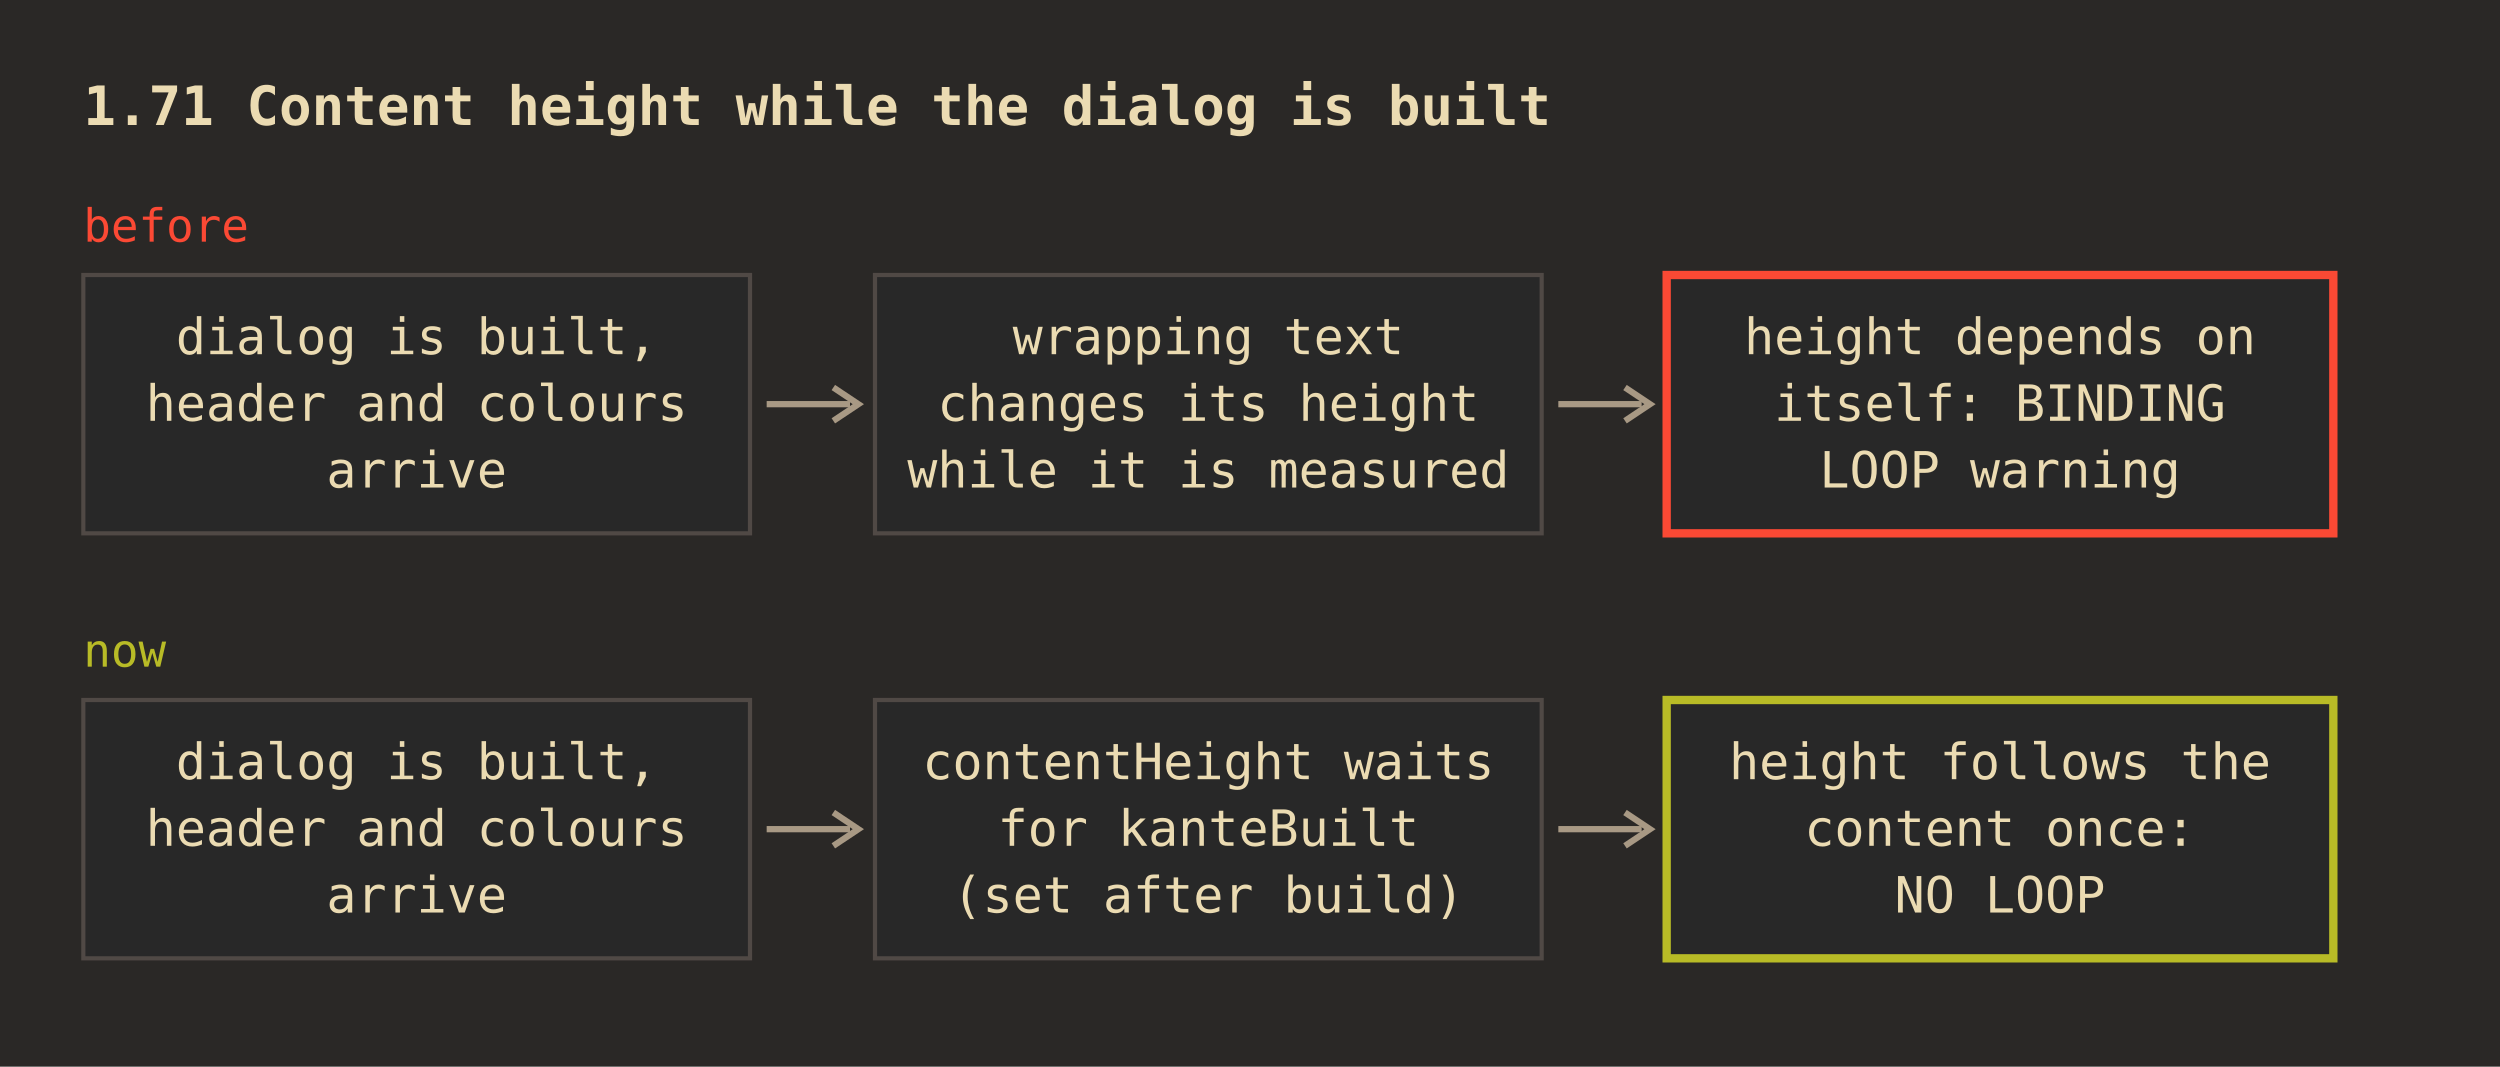
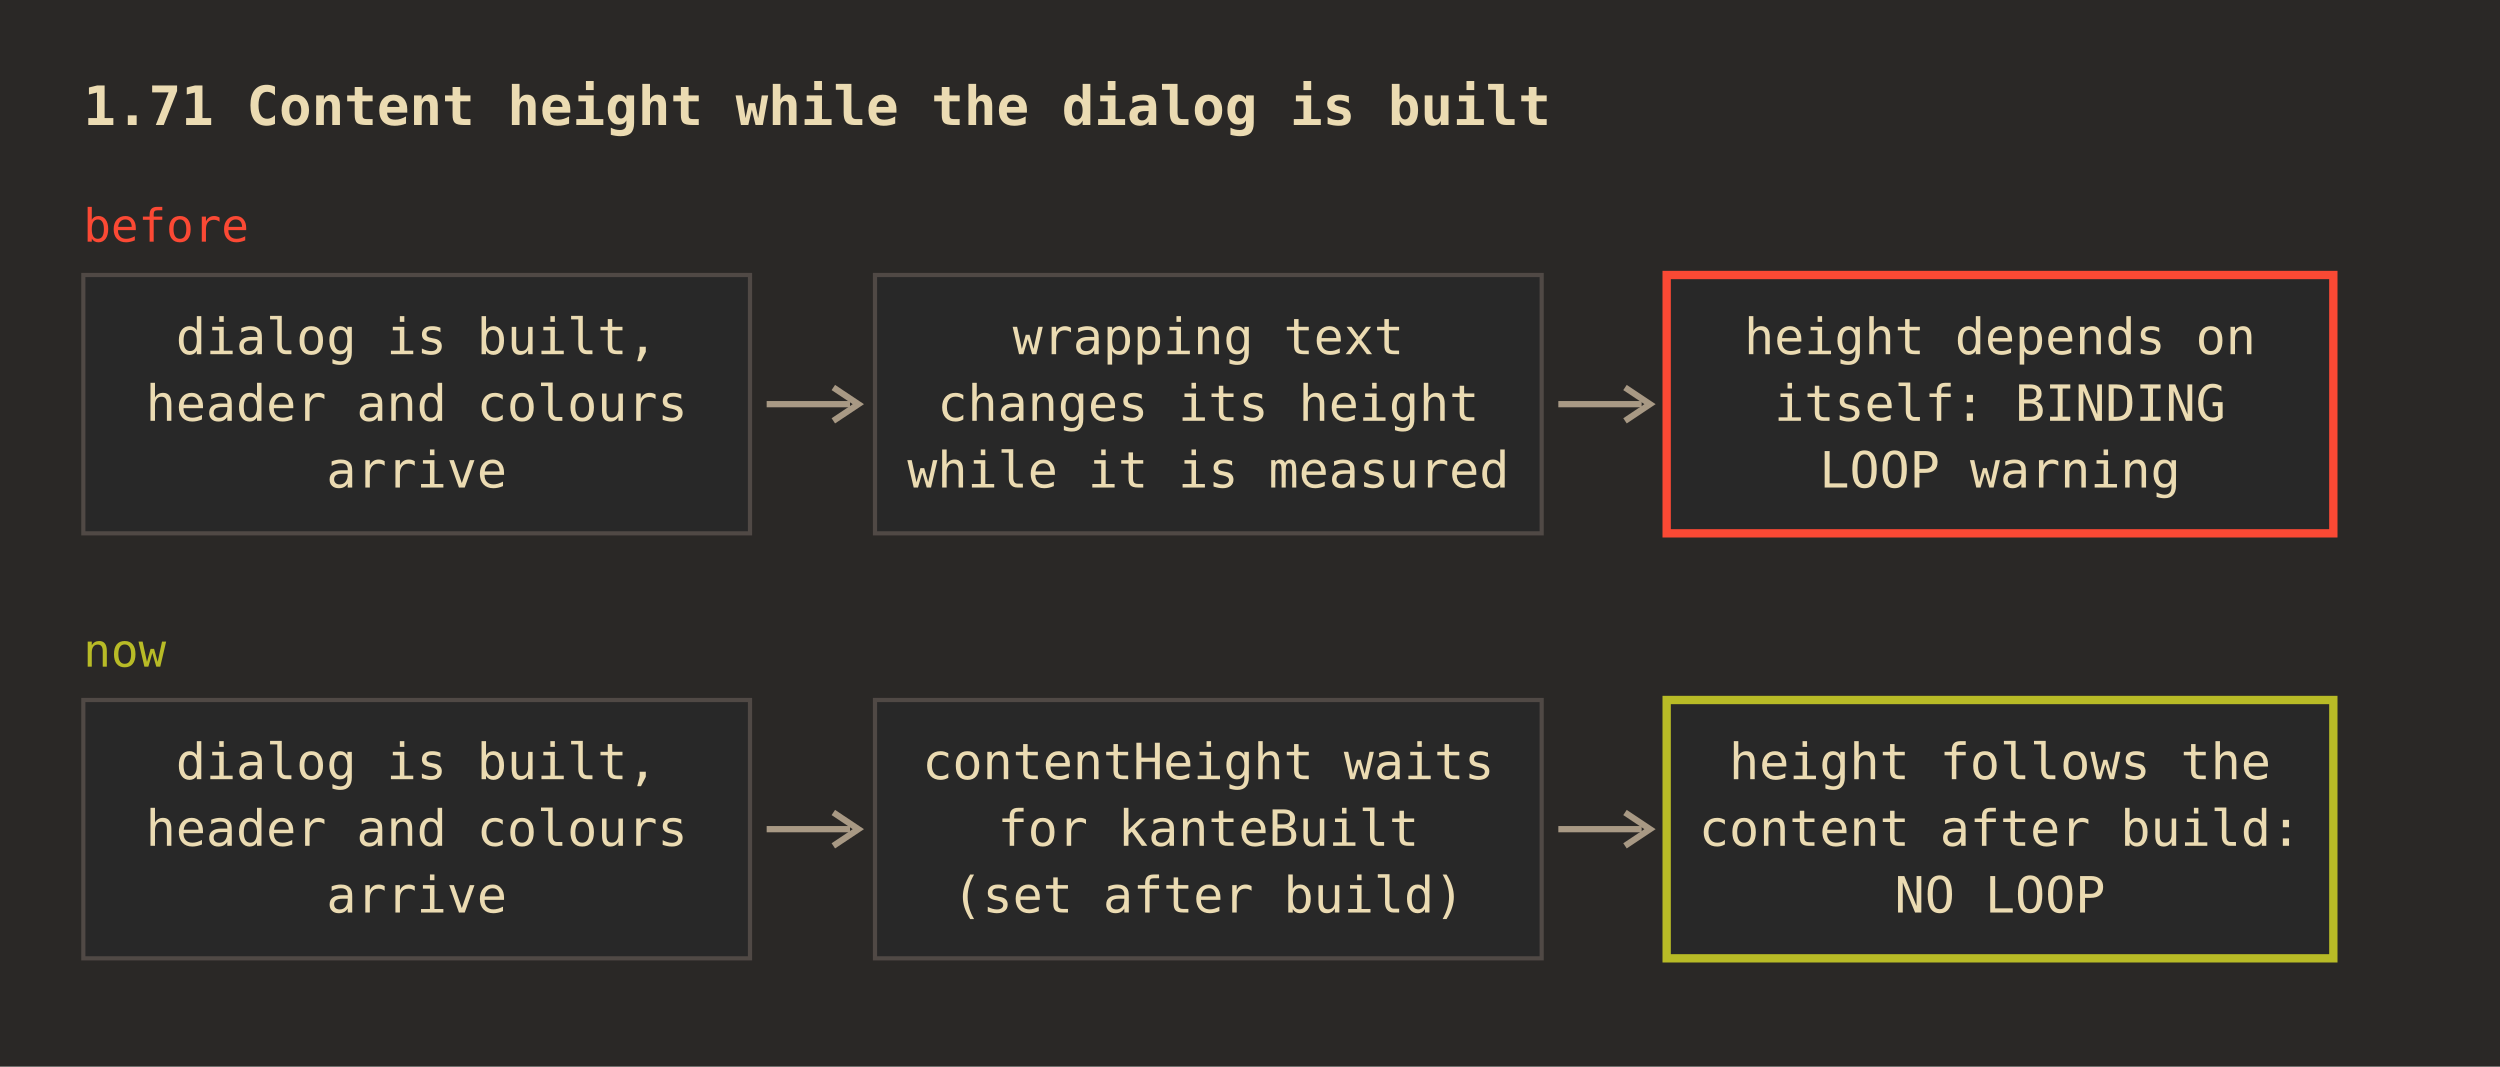
<svg xmlns="http://www.w3.org/2000/svg" viewBox="0 0 600 256" width="600" height="256" role="img" aria-labelledby="t">
  <rect width="600" height="256" fill="#2a2826" />
  <text x="20" y="30" font-size="13" font-weight="700" fill="#ebdbb2" font-family="'JetBrains Mono','DejaVu Sans Mono',monospace">1.71  Content height while the dialog is built</text>
  <text x="20" y="58" font-size="11" fill="#fb4934" font-family="'JetBrains Mono','DejaVu Sans Mono',monospace">before</text>
  <rect x="20" y="66" width="160" height="62" fill="#282828" stroke="#504945" stroke-width="1" />
  <text x="100.0" y="85.0" text-anchor="middle" font-size="12" fill="#ebdbb2" font-family="'JetBrains Mono','DejaVu Sans Mono',monospace">dialog is built,</text>
  <text x="100.0" y="101.0" text-anchor="middle" font-size="12" fill="#ebdbb2" font-family="'JetBrains Mono','DejaVu Sans Mono',monospace">header and colours</text>
  <text x="100.0" y="117.0" text-anchor="middle" font-size="12" fill="#ebdbb2" font-family="'JetBrains Mono','DejaVu Sans Mono',monospace">arrive</text>
  <path d="M184 97.0 H204" stroke="#a89984" stroke-width="1.5" fill="none" />
  <path d="M200 93.0 L206 97.0 L200 101.0" stroke="#a89984" stroke-width="1.5" fill="none" />
  <rect x="210" y="66" width="160" height="62" fill="#282828" stroke="#504945" stroke-width="1" />
  <text x="290.0" y="85.0" text-anchor="middle" font-size="12" fill="#ebdbb2" font-family="'JetBrains Mono','DejaVu Sans Mono',monospace">wrapping text</text>
  <text x="290.0" y="101.0" text-anchor="middle" font-size="12" fill="#ebdbb2" font-family="'JetBrains Mono','DejaVu Sans Mono',monospace">changes its height</text>
  <text x="290.0" y="117.0" text-anchor="middle" font-size="12" fill="#ebdbb2" font-family="'JetBrains Mono','DejaVu Sans Mono',monospace">while it is measured</text>
  <path d="M374 97.0 H394" stroke="#a89984" stroke-width="1.5" fill="none" />
  <path d="M390 93.0 L396 97.0 L390 101.0" stroke="#a89984" stroke-width="1.5" fill="none" />
  <rect x="400" y="66" width="160" height="62" fill="#282828" stroke="#fb4934" stroke-width="2" />
  <text x="480.0" y="85.0" text-anchor="middle" font-size="12" fill="#ebdbb2" font-family="'JetBrains Mono','DejaVu Sans Mono',monospace">height depends on</text>
  <text x="480.0" y="101.0" text-anchor="middle" font-size="12" fill="#ebdbb2" font-family="'JetBrains Mono','DejaVu Sans Mono',monospace">itself: BINDING</text>
  <text x="480.0" y="117.0" text-anchor="middle" font-size="12" fill="#ebdbb2" font-family="'JetBrains Mono','DejaVu Sans Mono',monospace">LOOP warning</text>
  <text x="20" y="160" font-size="11" fill="#b8bb26" font-family="'JetBrains Mono','DejaVu Sans Mono',monospace">now</text>
  <rect x="20" y="168" width="160" height="62" fill="#282828" stroke="#504945" stroke-width="1" />
  <text x="100.0" y="187.0" text-anchor="middle" font-size="12" fill="#ebdbb2" font-family="'JetBrains Mono','DejaVu Sans Mono',monospace">dialog is built,</text>
  <text x="100.0" y="203.0" text-anchor="middle" font-size="12" fill="#ebdbb2" font-family="'JetBrains Mono','DejaVu Sans Mono',monospace">header and colours</text>
  <text x="100.0" y="219.0" text-anchor="middle" font-size="12" fill="#ebdbb2" font-family="'JetBrains Mono','DejaVu Sans Mono',monospace">arrive</text>
  <path d="M184 199.0 H204" stroke="#a89984" stroke-width="1.5" fill="none" />
  <path d="M200 195.0 L206 199.0 L200 203.0" stroke="#a89984" stroke-width="1.5" fill="none" />
  <rect x="210" y="168" width="160" height="62" fill="#282828" stroke="#504945" stroke-width="1" />
  <text x="290.0" y="187.0" text-anchor="middle" font-size="12" fill="#ebdbb2" font-family="'JetBrains Mono','DejaVu Sans Mono',monospace">contentHeight waits</text>
  <text x="290.0" y="203.0" text-anchor="middle" font-size="12" fill="#ebdbb2" font-family="'JetBrains Mono','DejaVu Sans Mono',monospace">for kanteBuilt</text>
  <text x="290.0" y="219.0" text-anchor="middle" font-size="12" fill="#ebdbb2" font-family="'JetBrains Mono','DejaVu Sans Mono',monospace">(set after build)</text>
  <path d="M374 199.0 H394" stroke="#a89984" stroke-width="1.5" fill="none" />
  <path d="M390 195.0 L396 199.0 L390 203.0" stroke="#a89984" stroke-width="1.5" fill="none" />
  <rect x="400" y="168" width="160" height="62" fill="#282828" stroke="#b8bb26" stroke-width="2" />
  <text x="480.0" y="187.0" text-anchor="middle" font-size="12" fill="#ebdbb2" font-family="'JetBrains Mono','DejaVu Sans Mono',monospace">height follows the</text>
-   <text x="480.0" y="203.0" text-anchor="middle" font-size="12" fill="#ebdbb2" font-family="'JetBrains Mono','DejaVu Sans Mono',monospace">content once:</text>
+   <text x="480.0" y="203.0" text-anchor="middle" font-size="12" fill="#ebdbb2" font-family="'JetBrains Mono','DejaVu Sans Mono',monospace">content after build:</text>
  <text x="480.0" y="219.0" text-anchor="middle" font-size="12" fill="#ebdbb2" font-family="'JetBrains Mono','DejaVu Sans Mono',monospace">NO LOOP</text>
</svg>
